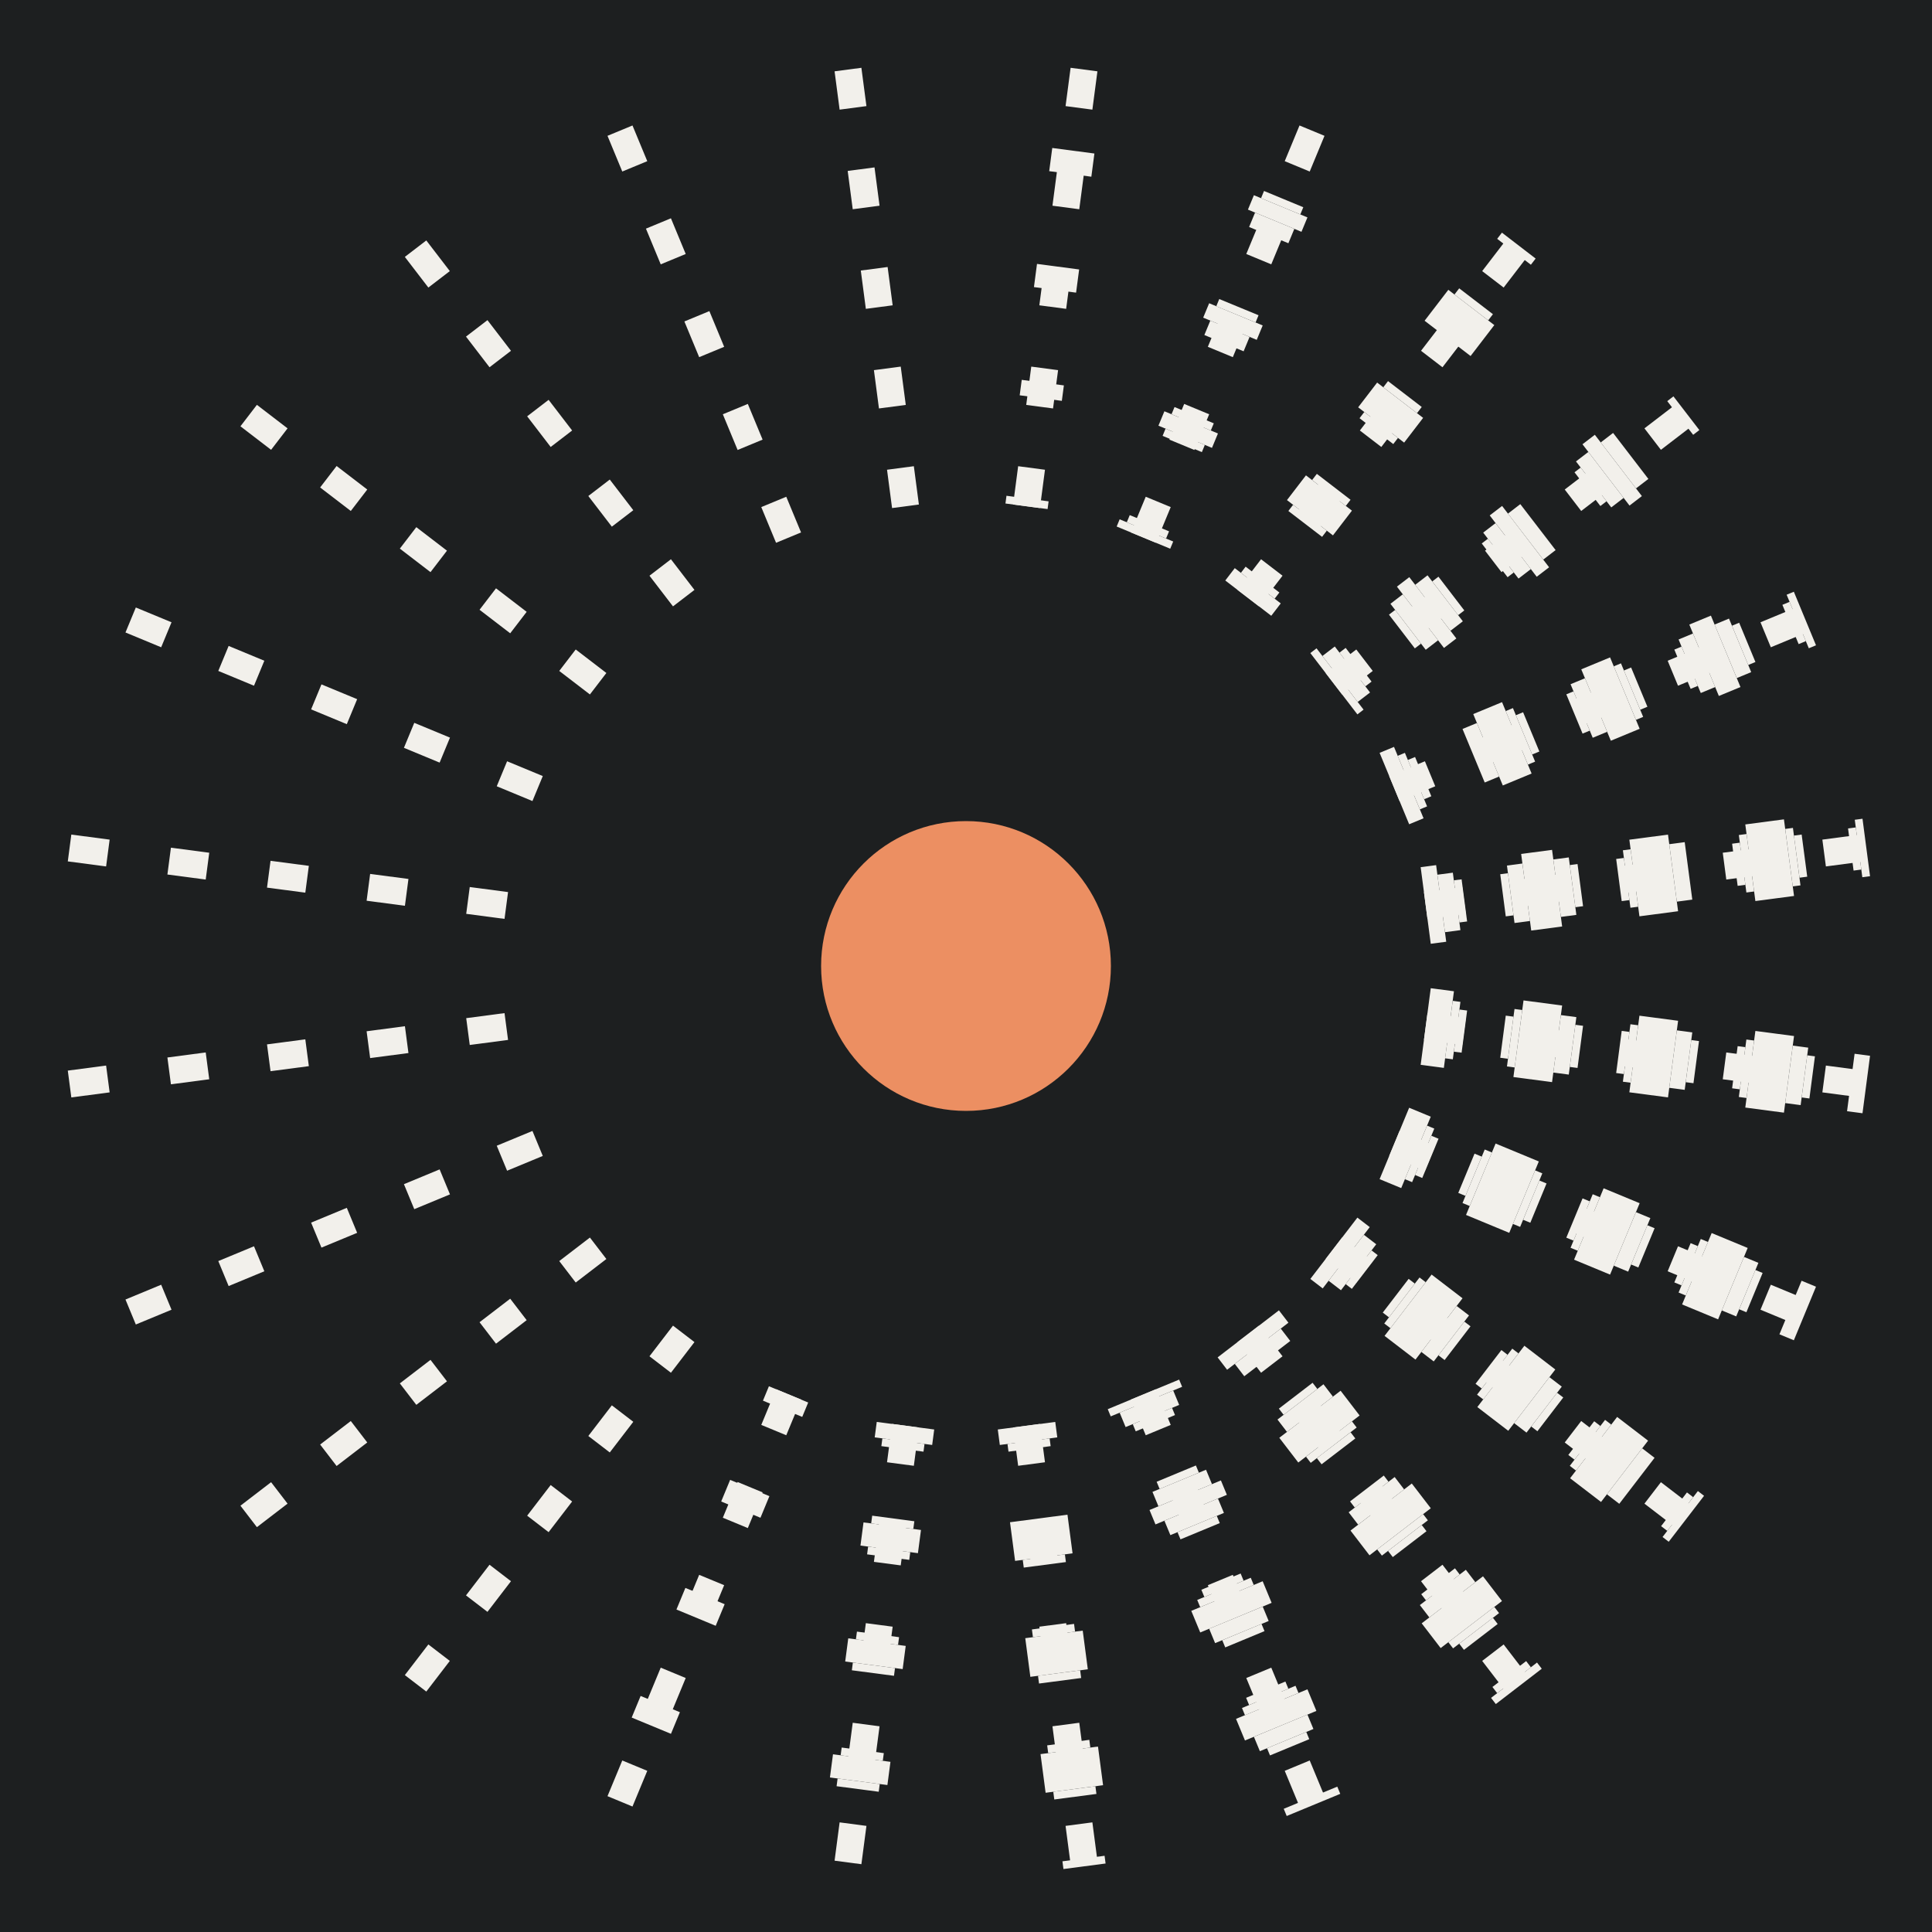
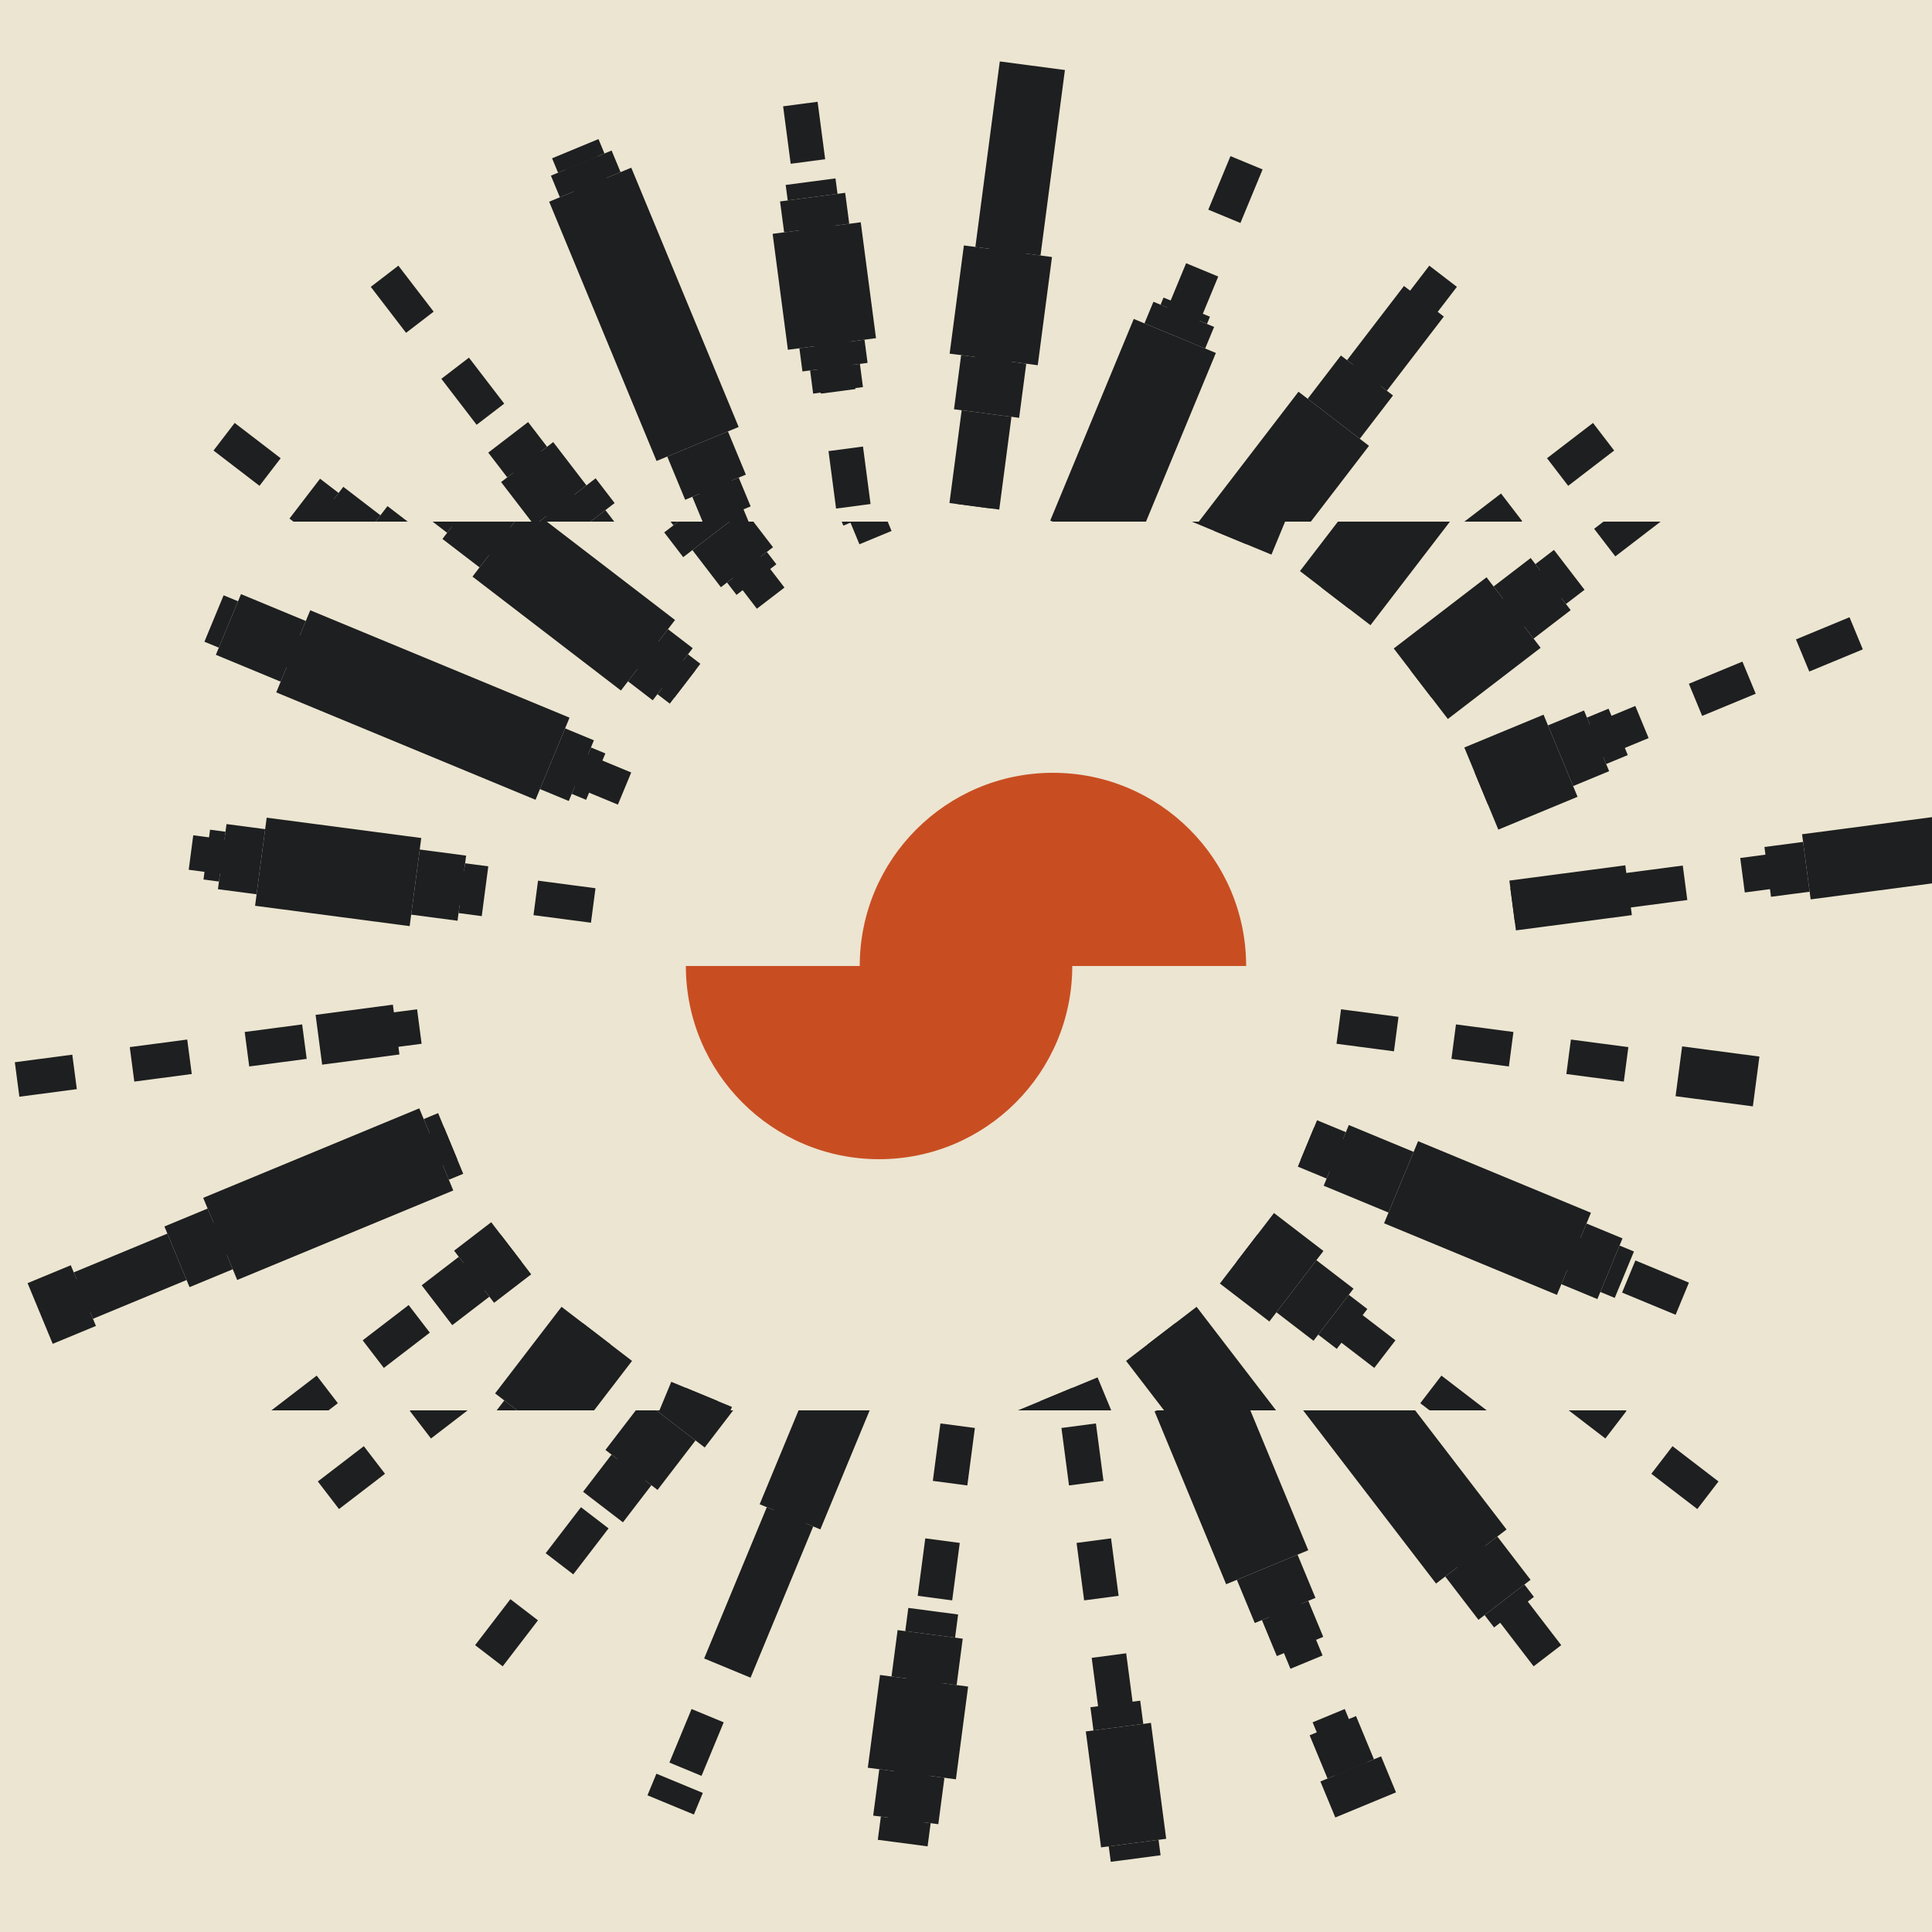
- <svg xmlns="http://www.w3.org/2000/svg" width="2000" height="2000" viewBox="0 0 2000 2000">
-   <rect width="2000" height="2000" fill="#1D1F20" />
-   <g fill="none" stroke="#F2F0EB" stroke-linecap="butt">
-     <g stroke-width="28" stroke-dasharray="40 64">
-       <line x1="1475.89" y1="1062.65" x2="1931.96" y2="1122.69" />
-       <line x1="1443.46" y1="1183.69" x2="1868.45" y2="1359.72" />
-       <line x1="1380.81" y1="1292.21" x2="1745.75" y2="1572.24" />
-       <line x1="1292.21" y1="1380.81" x2="1572.24" y2="1745.75" />
-       <line x1="1183.69" y1="1443.46" x2="1359.72" y2="1868.45" />
-       <line x1="1062.65" y1="1475.89" x2="1122.69" y2="1931.96" />
-       <line x1="937.35" y1="1475.89" x2="877.31" y2="1931.96" />
-       <line x1="816.31" y1="1443.46" x2="640.28" y2="1868.45" />
-       <line x1="707.79" y1="1380.81" x2="427.76" y2="1745.75" />
-       <line x1="619.19" y1="1292.21" x2="254.25" y2="1572.24" />
-       <line x1="556.54" y1="1183.69" x2="131.55" y2="1359.72" />
-       <line x1="524.11" y1="1062.65" x2="68.04" y2="1122.69" />
-       <line x1="524.11" y1="937.35" x2="68.04" y2="877.31" />
-       <line x1="556.54" y1="816.31" x2="131.55" y2="640.28" />
-       <line x1="619.19" y1="707.79" x2="254.25" y2="427.76" />
-       <line x1="707.79" y1="619.19" x2="427.76" y2="254.25" />
-       <line x1="816.31" y1="556.54" x2="640.28" y2="131.55" />
-       <line x1="937.35" y1="524.11" x2="877.31" y2="68.04" />
-       <line x1="1062.65" y1="524.11" x2="1122.69" y2="68.04" />
-       <line x1="1183.69" y1="556.54" x2="1359.72" y2="131.55" />
-       <line x1="1292.21" y1="619.19" x2="1572.24" y2="254.25" />
-       <line x1="1380.81" y1="707.79" x2="1745.75" y2="427.76" />
-       <line x1="1443.46" y1="816.31" x2="1868.45" y2="640.28" />
-       <line x1="1475.89" y1="937.35" x2="1931.96" y2="877.31" />
+ <svg xmlns="http://www.w3.org/2000/svg" xmlns:xlink="http://www.w3.org/1999/xlink" width="2000" height="2000" viewBox="0 0 2000 2000">
+   <defs>
+     <clipPath id="cut0_0">
+       <rect x="0" y="0" width="2000" height="540" />
+     </clipPath>
+     <clipPath id="cut0_1">
+       <rect x="0" y="540" width="2000" height="460" />
+     </clipPath>
+     <clipPath id="cut0_2">
+       <rect x="0" y="1000" width="2000" height="460" />
+     </clipPath>
+     <clipPath id="cut0_3">
+       <rect x="0" y="1460" width="2000" height="540" />
+     </clipPath>
+     <g id="art" fill="none" stroke="#1D1F20" stroke-linecap="butt">
+       <g stroke-width="36" stroke-dasharray="60 60">
+         <line x1="1475.89" y1="1062.65" x2="1931.96" y2="1122.69" />
+         <line x1="1443.46" y1="1183.69" x2="1868.45" y2="1359.72" />
+         <line x1="1380.81" y1="1292.21" x2="1745.75" y2="1572.24" />
+         <line x1="1292.21" y1="1380.81" x2="1572.24" y2="1745.75" />
+         <line x1="1183.69" y1="1443.46" x2="1359.72" y2="1868.45" />
+         <line x1="1062.65" y1="1475.89" x2="1122.69" y2="1931.96" />
+         <line x1="937.35" y1="1475.89" x2="877.31" y2="1931.96" />
+         <line x1="816.31" y1="1443.46" x2="640.28" y2="1868.45" />
+         <line x1="707.79" y1="1380.81" x2="427.76" y2="1745.75" />
+         <line x1="619.19" y1="1292.21" x2="254.25" y2="1572.24" />
+         <line x1="556.54" y1="1183.69" x2="131.55" y2="1359.72" />
+         <line x1="524.11" y1="1062.65" x2="68.04" y2="1122.69" />
+         <line x1="524.11" y1="937.35" x2="68.04" y2="877.31" />
+         <line x1="556.54" y1="816.31" x2="131.55" y2="640.28" />
+         <line x1="619.19" y1="707.79" x2="254.25" y2="427.76" />
+         <line x1="707.79" y1="619.19" x2="427.76" y2="254.25" />
+         <line x1="816.31" y1="556.54" x2="640.28" y2="131.55" />
+         <line x1="937.35" y1="524.11" x2="877.31" y2="68.04" />
+         <line x1="1062.65" y1="524.11" x2="1122.69" y2="68.04" />
+         <line x1="1183.69" y1="556.54" x2="1359.72" y2="131.55" />
+         <line x1="1292.21" y1="619.19" x2="1572.24" y2="254.25" />
+         <line x1="1380.81" y1="707.79" x2="1745.75" y2="427.76" />
+         <line x1="1443.46" y1="816.31" x2="1868.45" y2="640.28" />
+         <line x1="1475.89" y1="937.35" x2="1931.96" y2="877.31" />
+       </g>
+       <g stroke-width="52">
+         <line x1="1827.94" y1="1109" x2="1907.95" y2="1119.53" />
+         <line x1="1443.46" y1="1183.69" x2="1473.29" y2="1196.04" />
+         <line x1="1756.61" y1="1313.4" x2="1771.52" y2="1319.57" />
+         <line x1="1470.44" y1="1360.98" x2="1489.65" y2="1375.72" />
+         <line x1="1503.46" y1="1656.12" x2="1513.28" y2="1668.92" />
+         <line x1="1276.34" y1="1667.14" x2="1291.78" y2="1704.42" />
+         <line x1="1325.75" y1="1786.43" x2="1344.28" y2="1831.17" />
+         <line x1="1100.57" y1="1763.93" x2="1103.73" y2="1787.94" />
+         <line x1="1119.53" y1="1907.95" x2="1121.64" y2="1923.96" />
+         <line x1="912.07" y1="1667.92" x2="908.91" y2="1691.92" />
+         <line x1="883.63" y1="1883.95" x2="880.47" y2="1907.95" />
+         <line x1="763.81" y1="1570.21" x2="698.96" y2="1726.79" />
+         <line x1="649.54" y1="1846.08" x2="640.28" y2="1868.45" />
+         <line x1="599.71" y1="1521.66" x2="570.24" y2="1560.08" />
+         <line x1="580.78" y1="1321.68" x2="542.36" y2="1351.16" />
+         <line x1="273.21" y1="1301.04" x2="176.29" y2="1341.19" />
+         <line x1="500.1" y1="1065.81" x2="420.09" y2="1076.35" />
+         <line x1="412.09" y1="922.6" x2="388.09" y2="919.44" />
+         <line x1="140.05" y1="886.79" x2="124.05" y2="884.68" />
+         <line x1="526.71" y1="803.96" x2="511.8" y2="797.78" />
+         <line x1="146.47" y1="646.45" x2="131.55" y2="640.28" />
+         <line x1="619.19" y1="707.79" x2="606.39" y2="697.97" />
+         <line x1="388.7" y1="530.93" x2="369.49" y2="516.19" />
+         <line x1="693.06" y1="599.98" x2="683.23" y2="587.18" />
+         <line x1="599.71" y1="478.34" x2="580.06" y2="452.73" />
+         <line x1="807.05" y1="534.17" x2="794.69" y2="504.35" />
+         <line x1="655.72" y1="168.83" x2="649.54" y2="153.92" />
+         <line x1="921.55" y1="404.09" x2="918.39" y2="380.09" />
+         <line x1="895.21" y1="204.06" x2="893.11" y2="188.06" />
+         <line x1="1062.65" y1="524.11" x2="1075.29" y2="428.09" />
+         <line x1="1279.43" y1="325.41" x2="1282.51" y2="317.95" />
+         <line x1="1469.07" y1="388.7" x2="1528.02" y2="311.87" />
+         <line x1="1515.26" y1="604.63" x2="1534.47" y2="589.89" />
+         <line x1="1562.76" y1="766.9" x2="1585.12" y2="757.63" />
+         <line x1="1475.89" y1="937.35" x2="1595.91" y2="921.55" />
+         <line x1="1739.93" y1="902.59" x2="1779.94" y2="897.32" />
+       </g>
+       <g stroke-width="68">
+         <line x1="1473.29" y1="1196.04" x2="1540.39" y2="1223.84" />
+         <line x1="1719.33" y1="1297.96" x2="1756.61" y2="1313.4" />
+         <line x1="1432.03" y1="1331.51" x2="1470.44" y2="1360.98" />
+         <line x1="1469.07" y1="1611.3" x2="1503.46" y2="1656.12" />
+         <line x1="1257.81" y1="1622.4" x2="1276.34" y2="1667.14" />
+         <line x1="1344.28" y1="1831.17" x2="1359.72" y2="1868.45" />
+         <line x1="1103.73" y1="1787.94" x2="1119.53" y2="1907.95" />
+         <line x1="908.91" y1="1691.92" x2="902.59" y2="1739.93" />
+         <line x1="889.95" y1="1835.94" x2="883.63" y2="1883.95" />
+         <line x1="816.31" y1="1443.46" x2="763.81" y2="1570.21" />
+         <line x1="639.02" y1="1470.44" x2="599.71" y2="1521.66" />
+         <line x1="619.19" y1="1292.21" x2="580.78" y2="1321.68" />
+         <line x1="556.54" y1="1183.69" x2="541.63" y2="1189.86" />
+         <line x1="317.95" y1="1282.51" x2="273.21" y2="1301.04" />
+         <line x1="176.29" y1="1341.19" x2="131.55" y2="1359.72" />
+         <line x1="388.09" y1="919.44" x2="340.08" y2="913.12" />
+         <line x1="180.06" y1="892.05" x2="140.05" y2="886.79" />
+         <line x1="511.8" y1="797.78" x2="481.98" y2="785.43" />
+         <line x1="213.57" y1="674.25" x2="146.47" y2="646.45" />
+         <line x1="606.39" y1="697.97" x2="580.78" y2="678.32" />
+         <line x1="427.12" y1="560.41" x2="388.7" y2="530.93" />
+         <line x1="683.23" y1="587.18" x2="653.75" y2="548.76" />
+         <line x1="634.1" y1="523.15" x2="599.71" y2="478.34" />
+         <line x1="794.69" y1="504.35" x2="776.16" y2="459.61" />
+         <line x1="664.98" y1="191.2" x2="655.72" y2="168.83" />
+         <line x1="918.39" y1="380.09" x2="915.23" y2="356.08" />
+         <line x1="899.43" y1="236.07" x2="895.21" y2="204.06" />
+         <line x1="1075.29" y1="428.09" x2="1082.67" y2="372.08" />
+         <line x1="1097.41" y1="260.07" x2="1122.69" y2="68.04" />
+         <line x1="1270.16" y1="347.77" x2="1279.43" y2="325.41" />
+         <line x1="1434.68" y1="433.52" x2="1469.07" y2="388.7" />
+         <line x1="1476.85" y1="634.1" x2="1515.26" y2="604.63" />
+         <line x1="1525.48" y1="782.34" x2="1562.76" y2="766.9" />
+         <line x1="1779.94" y1="897.32" x2="1931.96" y2="877.31" />
+       </g>
+       <g stroke-width="92">
+         <line x1="1540.39" y1="1223.84" x2="1719.33" y2="1297.96" />
+         <line x1="1380.81" y1="1292.21" x2="1432.03" y2="1331.51" />
+         <line x1="1292.21" y1="1380.81" x2="1469.07" y2="1611.3" />
+         <line x1="1183.69" y1="1443.46" x2="1257.81" y2="1622.4" />
+         <line x1="902.59" y1="1739.93" x2="889.95" y2="1835.94" />
+         <line x1="707.79" y1="1380.81" x2="639.02" y2="1470.44" />
+         <line x1="541.63" y1="1189.86" x2="317.95" y2="1282.51" />
+         <line x1="340.08" y1="913.12" x2="180.06" y2="892.05" />
+         <line x1="481.98" y1="785.43" x2="213.57" y2="674.25" />
+         <line x1="580.78" y1="678.32" x2="427.12" y2="560.41" />
+         <line x1="653.75" y1="548.76" x2="634.1" y2="523.15" />
+         <line x1="776.16" y1="459.61" x2="664.98" y2="191.2" />
+         <line x1="915.23" y1="356.08" x2="899.43" y2="236.07" />
+         <line x1="1082.67" y1="372.08" x2="1097.41" y2="260.07" />
+         <line x1="1183.69" y1="556.54" x2="1270.16" y2="347.77" />
+         <line x1="1292.21" y1="619.19" x2="1434.68" y2="433.52" />
+         <line x1="1380.81" y1="707.79" x2="1476.85" y2="634.1" />
+         <line x1="1443.46" y1="816.31" x2="1525.48" y2="782.34" />
+       </g>
+       <circle cx="1000" cy="1000" r="200" fill="#C84E22" stroke="none" />
    </g>
-     <g stroke-width="44">
-       <line x1="1507.9" y1="1066.87" x2="1515.9" y2="1067.92" />
-       <line x1="1555.9" y1="1073.19" x2="1563.91" y2="1074.24" />
-       <line x1="1627.92" y1="1082.67" x2="1635.92" y2="1083.72" />
-       <line x1="1675.92" y1="1088.99" x2="1683.92" y2="1090.04" />
-       <line x1="1747.93" y1="1098.47" x2="1755.93" y2="1099.52" />
-       <line x1="1795.94" y1="1104.79" x2="1803.94" y2="1105.84" />
-       <line x1="1867.95" y1="1114.27" x2="1875.95" y2="1115.32" />
-       <line x1="1473.29" y1="1196.04" x2="1480.74" y2="1199.13" />
-       <line x1="1518.02" y1="1214.57" x2="1525.48" y2="1217.66" />
-       <line x1="1585.12" y1="1242.37" x2="1592.58" y2="1245.45" />
-       <line x1="1629.86" y1="1260.9" x2="1637.31" y2="1263.98" />
-       <line x1="1696.96" y1="1288.69" x2="1704.42" y2="1291.78" />
-       <line x1="1741.7" y1="1307.22" x2="1749.15" y2="1310.31" />
-       <line x1="1808.8" y1="1335.02" x2="1816.26" y2="1338.1" />
-       <line x1="1406.42" y1="1311.86" x2="1412.82" y2="1316.77" />
-       <line x1="1444.83" y1="1341.33" x2="1451.24" y2="1346.25" />
-       <line x1="1502.46" y1="1385.55" x2="1508.86" y2="1390.46" />
-       <line x1="1540.87" y1="1415.03" x2="1547.27" y2="1419.94" />
-       <line x1="1598.49" y1="1459.24" x2="1604.9" y2="1464.15" />
-       <line x1="1636.91" y1="1488.72" x2="1643.31" y2="1493.63" />
-       <line x1="1732.95" y1="1562.41" x2="1739.35" y2="1567.32" />
-       <line x1="1341.33" y1="1444.83" x2="1346.25" y2="1451.24" />
-       <line x1="1380.64" y1="1496.05" x2="1385.55" y2="1502.46" />
-       <line x1="1415.03" y1="1540.87" x2="1419.94" y2="1547.27" />
-       <line x1="1454.33" y1="1592.09" x2="1459.24" y2="1598.49" />
-       <line x1="1488.72" y1="1636.91" x2="1493.63" y2="1643.31" />
-       <line x1="1528.02" y1="1688.13" x2="1532.93" y2="1694.53" />
-       <line x1="1562.41" y1="1732.95" x2="1567.32" y2="1739.35" />
-       <line x1="1192.95" y1="1465.83" x2="1196.04" y2="1473.29" />
-       <line x1="1217.66" y1="1525.48" x2="1220.75" y2="1532.93" />
-       <line x1="1239.28" y1="1577.67" x2="1242.37" y2="1585.12" />
-       <line x1="1263.98" y1="1637.31" x2="1267.07" y2="1644.77" />
-       <line x1="1285.6" y1="1689.51" x2="1288.69" y2="1696.96" />
-       <line x1="1310.31" y1="1749.15" x2="1313.4" y2="1756.61" />
-       <line x1="1331.93" y1="1801.34" x2="1335.02" y2="1808.8" />
-       <line x1="1064.76" y1="1491.9" x2="1065.81" y2="1499.9" />
-       <line x1="1080.56" y1="1611.91" x2="1081.61" y2="1619.91" />
-       <line x1="1090.04" y1="1683.92" x2="1091.09" y2="1691.92" />
-       <line x1="1096.36" y1="1731.93" x2="1097.41" y2="1739.93" />
-       <line x1="1105.84" y1="1803.94" x2="1106.89" y2="1811.94" />
-       <line x1="1112.16" y1="1851.95" x2="1113.21" y2="1859.95" />
-       <line x1="1121.64" y1="1923.96" x2="1122.69" y2="1931.96" />
-       <line x1="935.24" y1="1491.9" x2="934.19" y2="1499.9" />
-       <line x1="924.71" y1="1571.91" x2="923.65" y2="1579.91" />
-       <line x1="920.49" y1="1603.91" x2="919.44" y2="1611.91" />
-       <line x1="908.91" y1="1691.92" x2="907.85" y2="1699.93" />
-       <line x1="904.69" y1="1723.93" x2="903.64" y2="1731.93" />
-       <line x1="893.11" y1="1811.94" x2="892.05" y2="1819.94" />
-       <line x1="888.89" y1="1843.95" x2="887.84" y2="1851.95" />
-       <line x1="816.31" y1="1443.46" x2="810.14" y2="1458.37" />
-       <line x1="776.16" y1="1540.39" x2="766.9" y2="1562.76" />
-       <line x1="729.84" y1="1652.23" x2="720.57" y2="1674.59" />
-       <line x1="683.51" y1="1764.06" x2="674.25" y2="1786.43" />
-       <line x1="1062.65" y1="524.11" x2="1063.71" y2="516.11" />
-       <line x1="1077.4" y1="412.09" x2="1079.51" y2="396.09" />
-       <line x1="1092.15" y1="300.07" x2="1095.31" y2="276.07" />
-       <line x1="1107.95" y1="180.06" x2="1111.11" y2="156.05" />
-       <line x1="1186.78" y1="549.08" x2="1189.86" y2="541.63" />
-       <line x1="1223.84" y1="459.61" x2="1226.92" y2="452.16" />
-       <line x1="1233.1" y1="437.24" x2="1236.19" y2="429.79" />
-       <line x1="1267.07" y1="355.23" x2="1273.25" y2="340.32" />
-       <line x1="1279.43" y1="325.41" x2="1282.51" y2="317.95" />
-       <line x1="1313.4" y1="243.39" x2="1319.57" y2="228.48" />
-       <line x1="1325.75" y1="213.57" x2="1328.84" y2="206.11" />
-       <line x1="1302.03" y1="606.39" x2="1306.94" y2="599.98" />
-       <line x1="1351.16" y1="542.36" x2="1356.07" y2="535.96" />
-       <line x1="1375.72" y1="510.35" x2="1380.64" y2="503.95" />
-       <line x1="1424.85" y1="446.32" x2="1429.76" y2="439.92" />
-       <line x1="1449.42" y1="414.31" x2="1454.33" y2="407.91" />
-       <line x1="1523.11" y1="318.27" x2="1528.02" y2="311.87" />
-       <line x1="1567.32" y1="260.65" x2="1572.24" y2="254.25" />
-       <line x1="1400.02" y1="693.06" x2="1406.42" y2="688.14" />
-       <line x1="1451.24" y1="653.75" x2="1457.64" y2="648.84" />
-       <line x1="1496.05" y1="619.36" x2="1502.46" y2="614.45" />
-       <line x1="1547.27" y1="580.06" x2="1553.68" y2="575.15" />
-       <line x1="1643.31" y1="506.37" x2="1649.71" y2="501.46" />
-       <line x1="1739.35" y1="432.68" x2="1745.75" y2="427.76" />
-       <line x1="1465.83" y1="807.05" x2="1473.29" y2="803.96" />
-       <line x1="1577.67" y1="760.72" x2="1585.12" y2="757.63" />
-       <line x1="1629.86" y1="739.1" x2="1637.31" y2="736.02" />
-       <line x1="1689.51" y1="714.4" x2="1696.96" y2="711.31" />
-       <line x1="1741.7" y1="692.78" x2="1749.15" y2="689.69" />
-       <line x1="1801.34" y1="668.07" x2="1808.8" y2="664.98" />
-       <line x1="1853.54" y1="646.45" x2="1860.99" y2="643.37" />
-       <line x1="1507.9" y1="933.13" x2="1515.9" y2="932.08" />
-       <line x1="1555.9" y1="926.81" x2="1563.91" y2="925.76" />
-       <line x1="1627.92" y1="917.33" x2="1635.92" y2="916.28" />
-       <line x1="1675.92" y1="911.01" x2="1683.92" y2="909.96" />
-       <line x1="1795.94" y1="895.21" x2="1803.94" y2="894.16" />
-       <line x1="1859.95" y1="886.79" x2="1867.95" y2="885.73" />
-       <line x1="1915.96" y1="879.41" x2="1923.96" y2="878.36" />
+   </defs>
+   <rect width="2000" height="2000" fill="#ECE5D1" />
+   <g clip-path="url(#cut0_0)">
+     <g transform="translate(-54 0)">
+       <use xlink:href="#art" />
    </g>
-     <g stroke-width="60">
-       <line x1="1499.9" y1="1065.81" x2="1507.9" y2="1066.87" />
-       <line x1="1563.91" y1="1074.24" x2="1571.91" y2="1075.29" />
-       <line x1="1611.91" y1="1080.56" x2="1627.92" y2="1082.67" />
-       <line x1="1683.92" y1="1090.04" x2="1691.92" y2="1091.09" />
-       <line x1="1731.93" y1="1096.36" x2="1747.93" y2="1098.47" />
-       <line x1="1803.94" y1="1105.84" x2="1811.94" y2="1106.89" />
-       <line x1="1851.95" y1="1112.16" x2="1867.95" y2="1114.27" />
-       <line x1="1915.96" y1="1120.59" x2="1931.96" y2="1122.69" />
-       <line x1="1465.83" y1="1192.95" x2="1473.29" y2="1196.04" />
-       <line x1="1525.48" y1="1217.66" x2="1532.93" y2="1220.75" />
-       <line x1="1577.67" y1="1239.28" x2="1585.12" y2="1242.37" />
-       <line x1="1637.31" y1="1263.98" x2="1644.77" y2="1267.07" />
-       <line x1="1682.05" y1="1282.51" x2="1696.96" y2="1288.69" />
-       <line x1="1749.15" y1="1310.31" x2="1756.61" y2="1313.4" />
-       <line x1="1793.89" y1="1328.84" x2="1808.8" y2="1335.02" />
-       <line x1="1853.53" y1="1353.55" x2="1868.45" y2="1359.72" />
-       <line x1="1393.61" y1="1302.03" x2="1406.42" y2="1311.86" />
-       <line x1="1451.24" y1="1346.25" x2="1457.64" y2="1351.16" />
-       <line x1="1489.65" y1="1375.72" x2="1502.46" y2="1385.55" />
-       <line x1="1547.27" y1="1419.94" x2="1553.68" y2="1424.85" />
-       <line x1="1585.69" y1="1449.42" x2="1598.49" y2="1459.24" />
-       <line x1="1643.31" y1="1493.63" x2="1649.71" y2="1498.54" />
-       <line x1="1681.73" y1="1523.11" x2="1694.53" y2="1532.93" />
-       <line x1="1739.35" y1="1567.32" x2="1745.75" y2="1572.24" />
-       <line x1="1302.03" y1="1393.61" x2="1311.86" y2="1406.42" />
-       <line x1="1346.25" y1="1451.24" x2="1356.07" y2="1464.04" />
-       <line x1="1375.72" y1="1489.65" x2="1380.64" y2="1496.05" />
-       <line x1="1419.94" y1="1547.27" x2="1429.76" y2="1560.08" />
-       <line x1="1449.42" y1="1585.69" x2="1454.33" y2="1592.09" />
-       <line x1="1493.63" y1="1643.31" x2="1503.46" y2="1656.12" />
-       <line x1="1523.11" y1="1681.73" x2="1528.02" y2="1688.13" />
-       <line x1="1567.32" y1="1739.35" x2="1572.24" y2="1745.75" />
-       <line x1="1186.78" y1="1450.92" x2="1192.95" y2="1465.83" />
-       <line x1="1220.75" y1="1532.93" x2="1226.92" y2="1547.84" />
-       <line x1="1233.1" y1="1562.76" x2="1239.28" y2="1577.67" />
-       <line x1="1267.07" y1="1644.77" x2="1270.16" y2="1652.23" />
-       <line x1="1279.43" y1="1674.59" x2="1285.6" y2="1689.51" />
-       <line x1="1313.4" y1="1756.61" x2="1316.49" y2="1764.06" />
-       <line x1="1325.75" y1="1786.43" x2="1331.93" y2="1801.34" />
-       <line x1="1356.63" y1="1860.99" x2="1359.72" y2="1868.45" />
-       <line x1="1062.65" y1="1475.89" x2="1064.76" y2="1491.9" />
-       <line x1="1075.29" y1="1571.91" x2="1080.56" y2="1611.91" />
-       <line x1="1091.09" y1="1691.92" x2="1096.36" y2="1731.93" />
-       <line x1="1106.89" y1="1811.94" x2="1112.16" y2="1851.95" />
-       <line x1="937.35" y1="1475.89" x2="935.24" y2="1491.9" />
-       <line x1="923.65" y1="1579.91" x2="920.49" y2="1603.91" />
-       <line x1="907.85" y1="1699.93" x2="904.69" y2="1723.93" />
-       <line x1="892.05" y1="1819.94" x2="888.89" y2="1843.95" />
-       <line x1="1183.69" y1="556.54" x2="1186.78" y2="549.08" />
-       <line x1="1226.92" y1="452.16" x2="1233.1" y2="437.24" />
-       <line x1="1273.25" y1="340.32" x2="1279.43" y2="325.41" />
-       <line x1="1319.57" y1="228.48" x2="1325.75" y2="213.57" />
-       <line x1="1292.21" y1="619.19" x2="1302.03" y2="606.39" />
-       <line x1="1356.07" y1="535.96" x2="1375.72" y2="510.35" />
-       <line x1="1429.76" y1="439.92" x2="1449.42" y2="414.31" />
-       <line x1="1498.54" y1="350.29" x2="1523.11" y2="318.27" />
-       <line x1="1387.21" y1="702.88" x2="1400.02" y2="693.06" />
-       <line x1="1457.64" y1="648.84" x2="1470.44" y2="639.02" />
-       <line x1="1483.25" y1="629.19" x2="1496.05" y2="619.36" />
-       <line x1="1553.68" y1="575.15" x2="1566.48" y2="565.32" />
-       <line x1="1579.29" y1="555.5" x2="1592.09" y2="545.67" />
-       <line x1="1649.71" y1="501.46" x2="1662.52" y2="491.63" />
-       <line x1="1675.32" y1="481.81" x2="1688.13" y2="471.98" />
-       <line x1="1458.37" y1="810.14" x2="1465.83" y2="807.05" />
-       <line x1="1525.48" y1="782.34" x2="1540.39" y2="776.16" />
-       <line x1="1570.21" y1="763.81" x2="1577.67" y2="760.72" />
-       <line x1="1637.31" y1="736.02" x2="1652.23" y2="729.84" />
-       <line x1="1682.05" y1="717.49" x2="1689.51" y2="714.4" />
-       <line x1="1749.15" y1="689.69" x2="1764.06" y2="683.51" />
-       <line x1="1786.43" y1="674.25" x2="1801.34" y2="668.07" />
-       <line x1="1860.99" y1="643.37" x2="1868.45" y2="640.28" />
-       <line x1="1491.9" y1="935.24" x2="1507.9" y2="933.13" />
-       <line x1="1563.91" y1="925.76" x2="1579.91" y2="923.65" />
-       <line x1="1611.91" y1="919.44" x2="1627.92" y2="917.33" />
-       <line x1="1683.92" y1="909.96" x2="1691.92" y2="908.91" />
-       <line x1="1731.93" y1="903.64" x2="1747.93" y2="901.53" />
-       <line x1="1803.94" y1="894.16" x2="1811.94" y2="893.11" />
-       <line x1="1851.95" y1="887.84" x2="1859.95" y2="886.79" />
-       <line x1="1923.96" y1="878.36" x2="1931.96" y2="877.31" />
+   </g>
+   <g clip-path="url(#cut0_1)">
+     <g transform="translate(90 0)">
+       <use xlink:href="#art" />
    </g>
-     <g stroke-width="80">
-       <line x1="1475.89" y1="1062.65" x2="1499.9" y2="1065.81" />
-       <line x1="1571.91" y1="1075.29" x2="1611.91" y2="1080.56" />
-       <line x1="1691.92" y1="1091.09" x2="1731.93" y2="1096.36" />
-       <line x1="1811.94" y1="1106.89" x2="1851.95" y2="1112.16" />
-       <line x1="1443.46" y1="1183.69" x2="1465.83" y2="1192.95" />
-       <line x1="1532.93" y1="1220.75" x2="1577.67" y2="1239.28" />
-       <line x1="1644.77" y1="1267.07" x2="1682.05" y2="1282.51" />
-       <line x1="1756.61" y1="1313.4" x2="1793.89" y2="1328.84" />
-       <line x1="1380.81" y1="1292.21" x2="1393.61" y2="1302.03" />
-       <line x1="1457.64" y1="1351.16" x2="1489.65" y2="1375.72" />
-       <line x1="1553.68" y1="1424.85" x2="1585.69" y2="1449.42" />
-       <line x1="1649.71" y1="1498.54" x2="1681.73" y2="1523.11" />
-       <line x1="1292.21" y1="1380.81" x2="1302.03" y2="1393.61" />
-       <line x1="1356.07" y1="1464.04" x2="1375.72" y2="1489.65" />
-       <line x1="1429.76" y1="1560.08" x2="1449.42" y2="1585.69" />
-       <line x1="1503.46" y1="1656.12" x2="1523.11" y2="1681.73" />
-       <line x1="1183.69" y1="1443.46" x2="1186.78" y2="1450.92" />
-       <line x1="1226.92" y1="1547.84" x2="1233.1" y2="1562.76" />
-       <line x1="1270.16" y1="1652.23" x2="1279.43" y2="1674.59" />
-       <line x1="1316.49" y1="1764.06" x2="1325.75" y2="1786.43" />
-       <line x1="1380.81" y1="707.79" x2="1387.21" y2="702.88" />
-       <line x1="1470.44" y1="639.02" x2="1483.25" y2="629.19" />
-       <line x1="1566.48" y1="565.32" x2="1579.29" y2="555.5" />
-       <line x1="1662.52" y1="491.63" x2="1675.32" y2="481.81" />
-       <line x1="1443.46" y1="816.31" x2="1458.37" y2="810.14" />
-       <line x1="1540.39" y1="776.16" x2="1570.21" y2="763.81" />
-       <line x1="1652.23" y1="729.84" x2="1682.05" y2="717.49" />
-       <line x1="1764.06" y1="683.51" x2="1786.43" y2="674.25" />
-       <line x1="1475.89" y1="937.35" x2="1491.9" y2="935.24" />
-       <line x1="1579.91" y1="923.65" x2="1611.91" y2="919.44" />
-       <line x1="1691.92" y1="908.91" x2="1731.93" y2="903.64" />
-       <line x1="1811.94" y1="893.11" x2="1851.95" y2="887.84" />
+   </g>
+   <g clip-path="url(#cut0_2)">
+     <g transform="translate(-90 0)">
+       <use xlink:href="#art" />
    </g>
-     <circle cx="1000" cy="1000" r="150" fill="#EC8F62" stroke="none" />
+   </g>
+   <g clip-path="url(#cut0_3)">
+     <g transform="translate(54 0)">
+       <use xlink:href="#art" />
+     </g>
  </g>
</svg>
